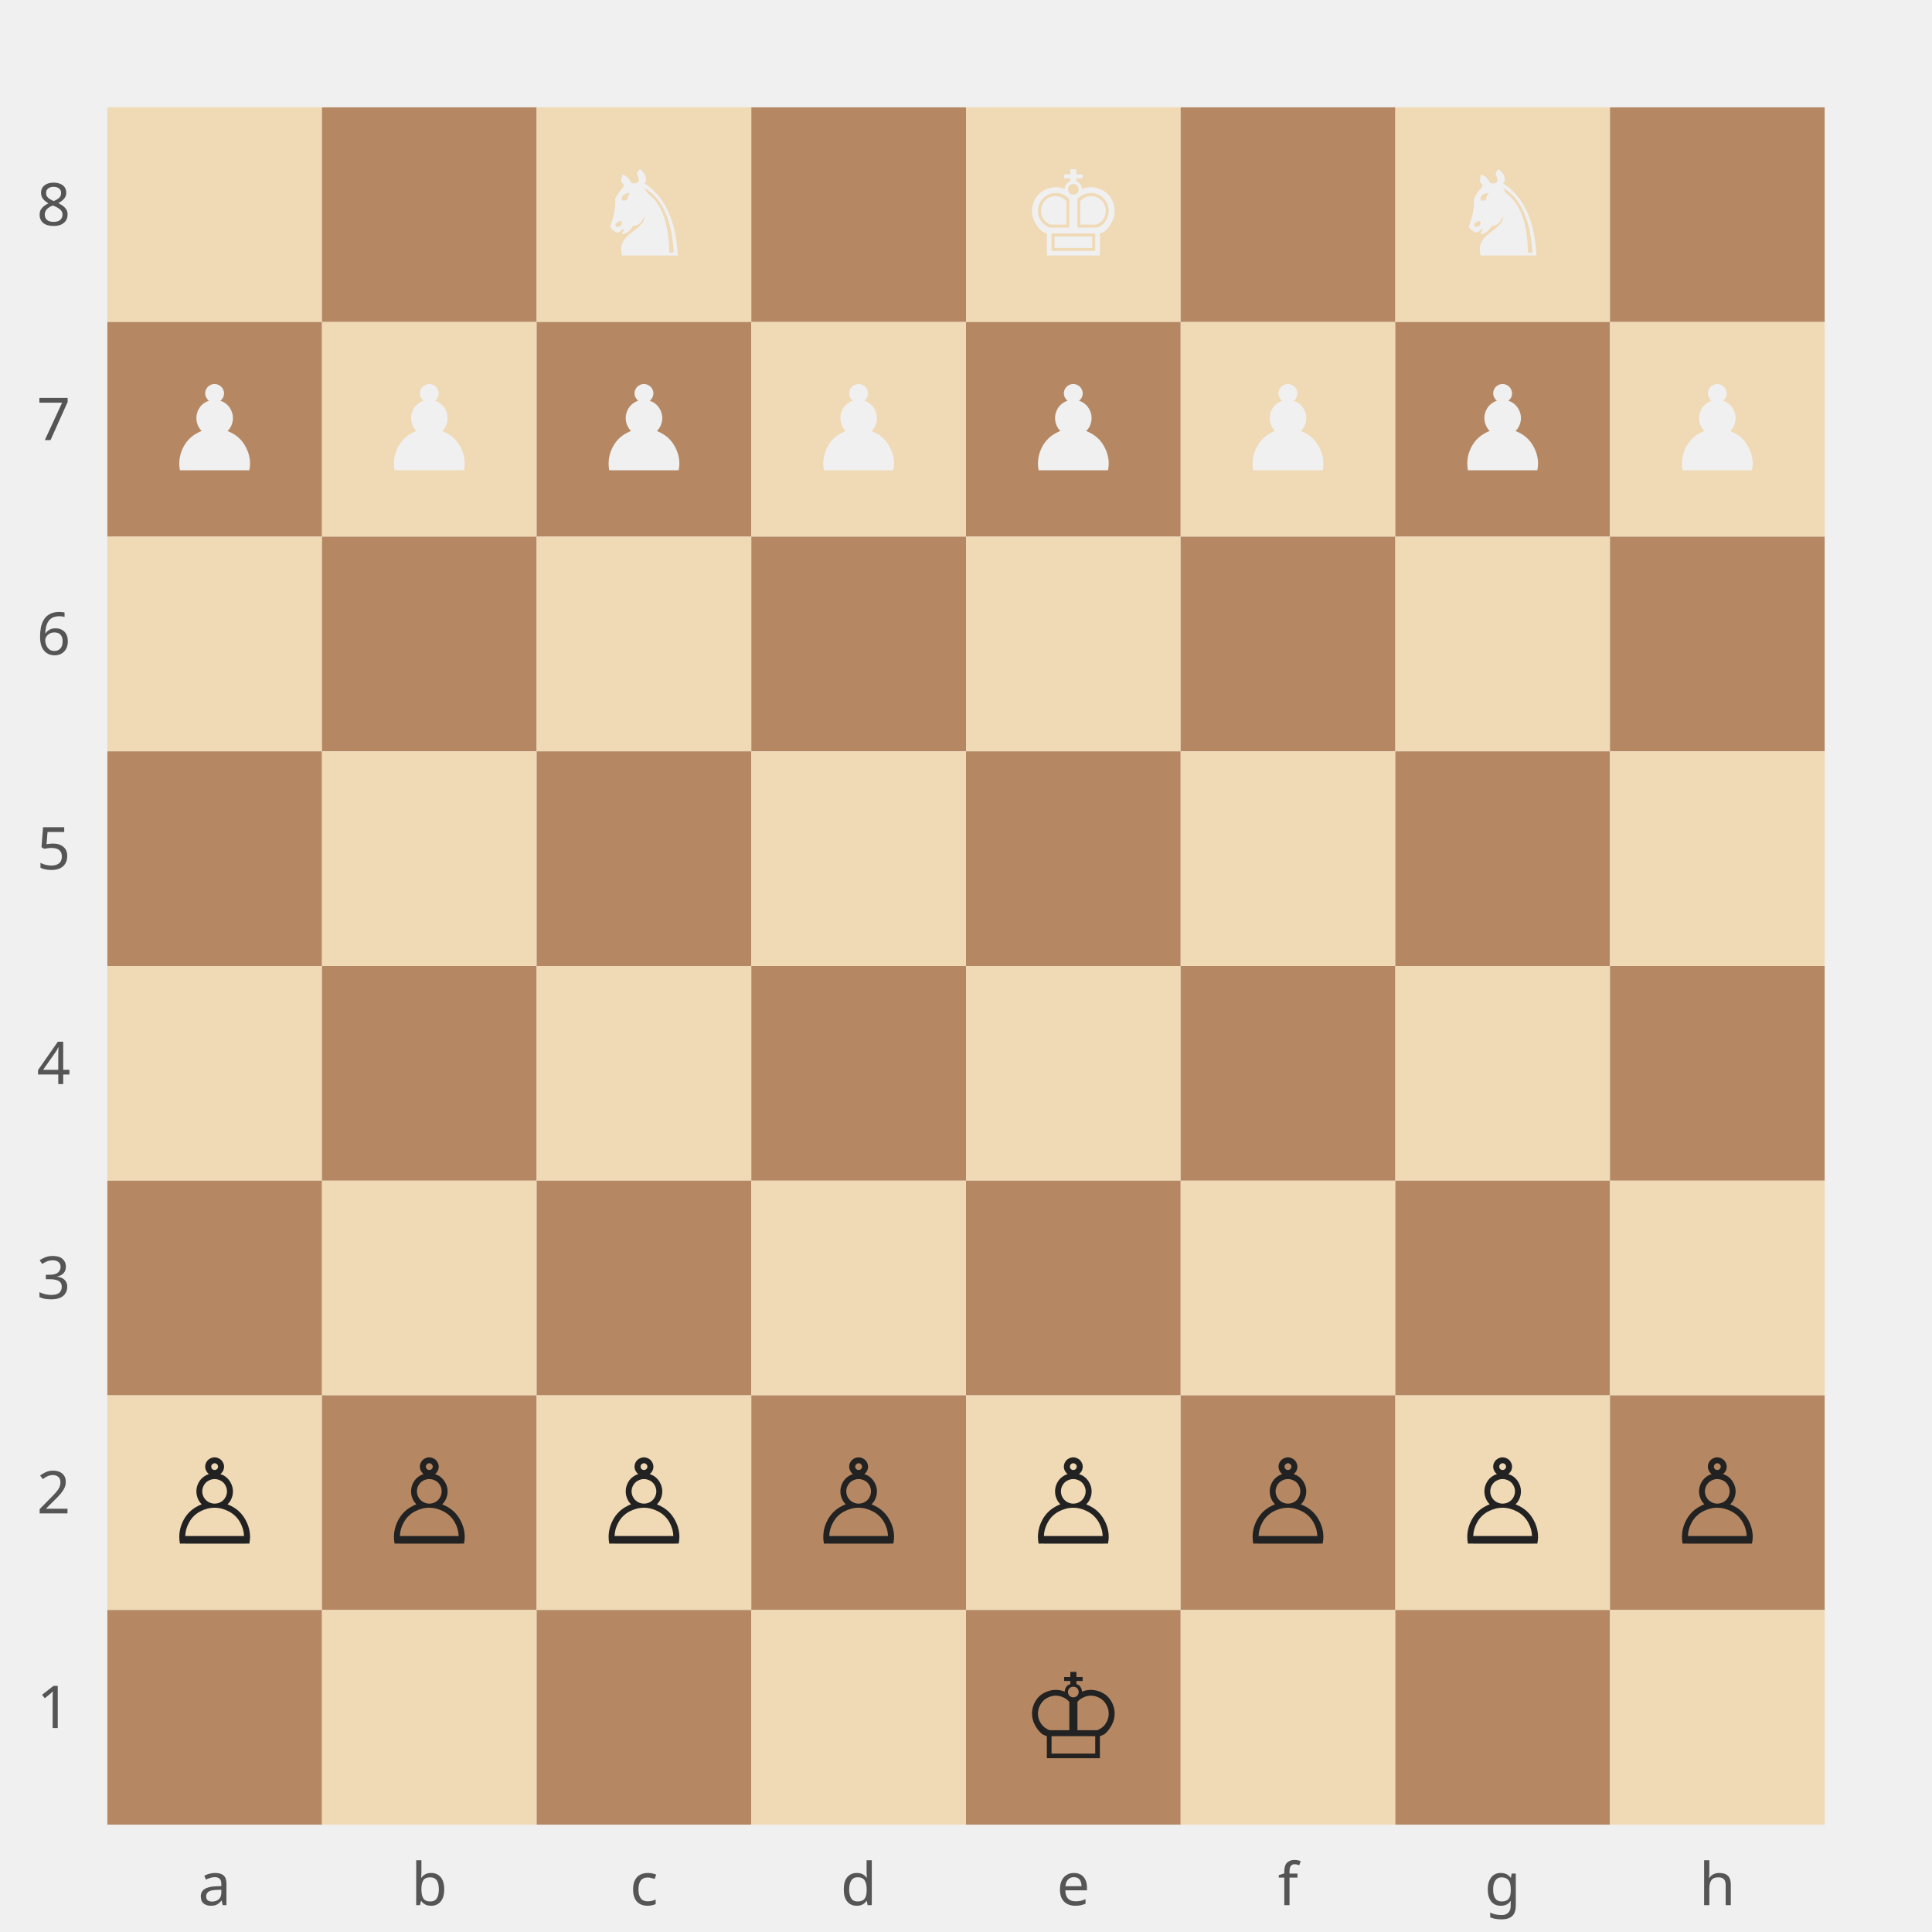
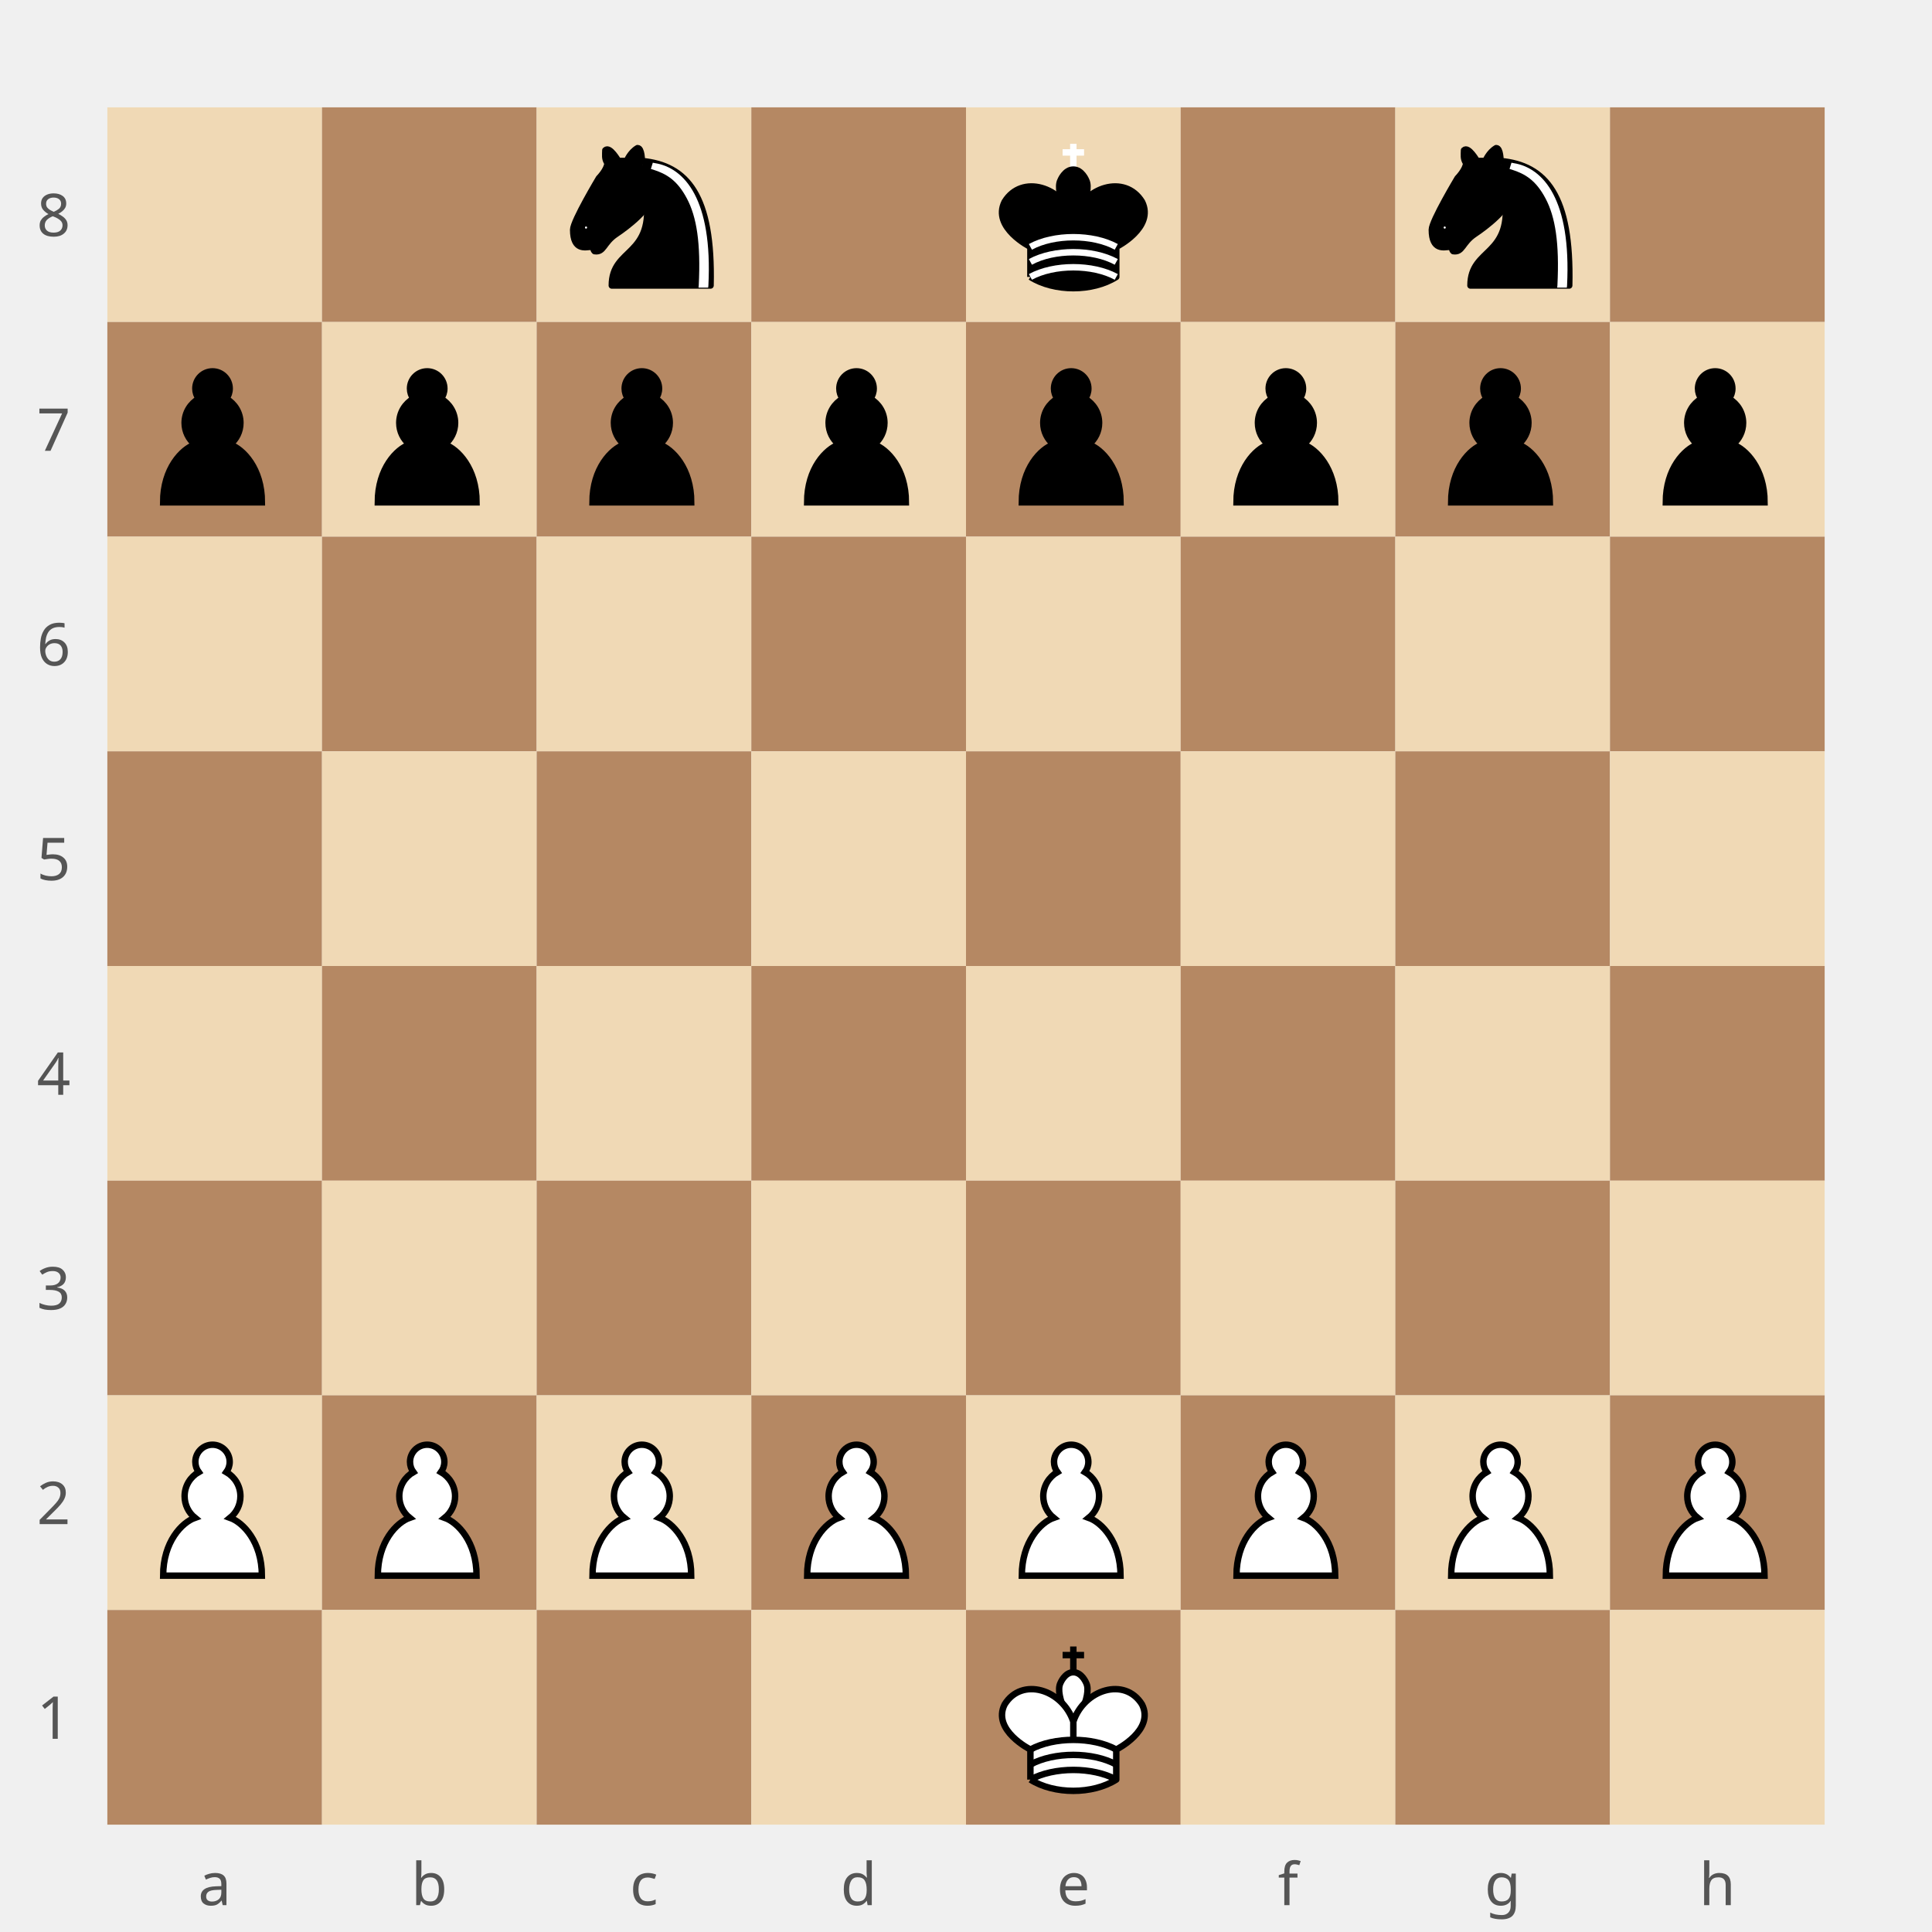
<svg xmlns="http://www.w3.org/2000/svg" viewBox="0 0 360 360" width="360" height="360">
+   <defs>
+     <symbol id="piece-n" viewBox="0 0 45 45">
+       <g style="fill:none;stroke:#000;stroke-width:1.5;stroke-linecap:round;stroke-linejoin:round">
+         <path d="M 22,10 C 32.5,11 38.5,18 38,39 L 15,39 C 15,30 25,32.5 23,18" style="fill:#000" />
+         <path d="M 24,18 C 24.38,20.91 18.45,25.37 16,27 C 13,29 13.18,31.34 11,31 C 9.958,30.06 12.41,27.96 11,28 C 10,28 11.19,29.23 10,30 C 9,30 5.997,31 6,26 C 6,24 12,14 12,14 C 12,14 13.89,12.1 14,10.5 C 13.27,9.506 13.5,8.5 13.5,7.5 C 14.5,6.5 16.5,10 16.5,10 L 18.5,10 C 18.5,10 19.28,8.008 21,7 C 22,7 22,10 22,10" style="fill:#000" />
+         <path d="M 9.5,25.5 A 0.5,0.5 0 1 1 8.5,25.5 A 0.5,0.5 0 1 1 9.5,25.5 z" style="fill:#fff" />
+         <path d="M 15,15.5 A 0.5,1.5 0 1 1 14,15.5 A 0.5,1.5 0 1 1 15,15.5 z" transform="matrix(0.866,0.5,-0.5,0.866,9.693,-5.173)" style="fill:#fff" />
+         <path d="M 24.55,10.4 L 24.1,11.85 L 24.6,12 C 27.75,13 30.25,14.49 32.5,18.75 C 34.75,23.01 35.75,29.06 35.25,39 L 35.2,39.5 L 37.45,39.5 L 37.5,39 C 38,28.94 36.62,22.15 34.25,17.66 C 31.88,13.17 28.46,11.02 25.06,10.5 L 24.55,10.4 z" style="fill:#fff;stroke:none" />
+       </g>
+     </symbol>
+     <symbol id="piece-k" viewBox="0 0 45 45">
+       <g style="fill:#000;stroke:#000;stroke-width:1.5;stroke-linejoin:round">
+         <path d="M 22.5,11.63 L 22.5,6" style="fill:none;stroke:#fff;stroke-linejoin:miter" />
+         <path d="M 20,8 L 25,8" style="fill:none;stroke:#fff;stroke-linejoin:miter" />
+         <path d="M 22.5,25 C 22.5,25 27,17.5 25.5,14.5 C 25.5,14.5 24.5,12 22.5,12 C 20.5,12 19.5,14.5 19.5,14.5 C 18,17.5 22.5,25 22.5,25" />
+         <path d="M 12.5,37 C 18,40.5 27,40.5 32.5,37 L 32.5,30 C 32.5,30 41.5,25.5 38.5,19.5 C 34.5,13 25,16 22.5,23.5 L 22.5,27 L 22.5,23.5 C 20,16 10.5,13 6.5,19.5 C 3.5,25.5 12.5,30 12.5,30 L 12.5,37" />
+         <path d="M 12.5,30 C 18,27 27,27 32.5,30" style="fill:none;stroke:#fff" />
+         <path d="M 12.5,33.5 C 18,30.5 27,30.5 32.5,33.5" style="fill:none;stroke:#fff" />
+         <path d="M 12.5,37 C 18,34 27,34 32.5,37" style="fill:none;stroke:#fff" />
+       </g>
+     </symbol>
+     <symbol id="piece-p" viewBox="0 0 45 45">
+       <path d="M 22,9 C 19.79,9 18,10.79 18,13 C 18,13.89 18.29,14.71 18.78,15.38 C 16.83,16.5 15.5,18.59 15.5,21 C 15.5,23.03 16.44,24.84 17.91,26.03 C 14.91,27.09 10.5,31.58 10.5,39.5 L 33.5,39.5 C 33.5,31.58 29.09,27.09 26.09,26.03 C 27.56,24.84 28.5,23.03 28.5,21 C 28.5,18.59 27.17,16.5 25.22,15.38 C 25.71,14.71 26,13.89 26,13 C 26,10.79 24.21,9 22,9 z" style="fill:#000;stroke:#000;stroke-width:1.5;stroke-linecap:round" />
+     </symbol>
+     <symbol id="piece-P" viewBox="0 0 45 45">
+       <path d="M 22,9 C 19.79,9 18,10.79 18,13 C 18,13.89 18.29,14.71 18.78,15.38 C 16.83,16.5 15.5,18.59 15.5,21 C 15.5,23.03 16.44,24.84 17.91,26.03 C 14.91,27.09 10.5,31.58 10.5,39.5 L 33.5,39.5 C 33.5,31.58 29.09,27.09 26.09,26.03 C 27.56,24.84 28.5,23.03 28.5,21 C 28.5,18.59 27.17,16.5 25.22,15.38 C 25.71,14.71 26,13.89 26,13 C 26,10.79 24.21,9 22,9 z" style="fill:#fff;stroke:#000;stroke-width:1.5;stroke-linecap:round" />
+     </symbol>
+     <symbol id="piece-K" viewBox="0 0 45 45">
+       <g style="fill:#fff;stroke:#000;stroke-width:1.5;stroke-linejoin:round">
+         <path d="M 22.5,11.63 L 22.5,6" style="fill:none;stroke-linejoin:miter" />
+         <path d="M 20,8 L 25,8" style="fill:none;stroke-linejoin:miter" />
+         <path d="M 22.5,25 C 22.5,25 27,17.5 25.5,14.5 C 25.5,14.5 24.5,12 22.5,12 C 20.5,12 19.5,14.5 19.5,14.5 C 18,17.5 22.5,25 22.5,25" />
+         <path d="M 12.5,37 C 18,40.5 27,40.5 32.5,37 L 32.5,30 C 32.5,30 41.5,25.5 38.5,19.5 C 34.5,13 25,16 22.5,23.5 L 22.5,27 L 22.5,23.5 C 20,16 10.5,13 6.5,19.5 C 3.5,25.5 12.5,30 12.5,30 L 12.5,37" />
+         <path d="M 12.5,30 C 18,27 27,27 32.5,30" />
+         <path d="M 12.5,33.5 C 18,30.5 27,30.5 32.5,33.5" />
+         <path d="M 12.5,37 C 18,34 27,34 32.5,37" />
+       </g>
+     </symbol>
+   </defs>
  <g id="board">
    <rect x="20" y="20" width="40" height="40" fill="#f0d9b5" />
    <rect x="60" y="20" width="40" height="40" fill="#b58863" />
    <rect x="100" y="20" width="40" height="40" fill="#f0d9b5" />
    <rect x="140" y="20" width="40" height="40" fill="#b58863" />
    <rect x="180" y="20" width="40" height="40" fill="#f0d9b5" />
    <rect x="220" y="20" width="40" height="40" fill="#b58863" />
    <rect x="260" y="20" width="40" height="40" fill="#f0d9b5" />
    <rect x="300" y="20" width="40" height="40" fill="#b58863" />
    <rect x="20" y="60" width="40" height="40" fill="#b58863" />
    <rect x="60" y="60" width="40" height="40" fill="#f0d9b5" />
    <rect x="100" y="60" width="40" height="40" fill="#b58863" />
    <rect x="140" y="60" width="40" height="40" fill="#f0d9b5" />
    <rect x="180" y="60" width="40" height="40" fill="#b58863" />
    <rect x="220" y="60" width="40" height="40" fill="#f0d9b5" />
    <rect x="260" y="60" width="40" height="40" fill="#b58863" />
    <rect x="300" y="60" width="40" height="40" fill="#f0d9b5" />
    <rect x="20" y="100" width="40" height="40" fill="#f0d9b5" />
    <rect x="60" y="100" width="40" height="40" fill="#b58863" />
    <rect x="100" y="100" width="40" height="40" fill="#f0d9b5" />
    <rect x="140" y="100" width="40" height="40" fill="#b58863" />
    <rect x="180" y="100" width="40" height="40" fill="#f0d9b5" />
    <rect x="220" y="100" width="40" height="40" fill="#b58863" />
    <rect x="260" y="100" width="40" height="40" fill="#f0d9b5" />
    <rect x="300" y="100" width="40" height="40" fill="#b58863" />
    <rect x="20" y="140" width="40" height="40" fill="#b58863" />
    <rect x="60" y="140" width="40" height="40" fill="#f0d9b5" />
    <rect x="100" y="140" width="40" height="40" fill="#b58863" />
    <rect x="140" y="140" width="40" height="40" fill="#f0d9b5" />
    <rect x="180" y="140" width="40" height="40" fill="#b58863" />
    <rect x="220" y="140" width="40" height="40" fill="#f0d9b5" />
    <rect x="260" y="140" width="40" height="40" fill="#b58863" />
    <rect x="300" y="140" width="40" height="40" fill="#f0d9b5" />
    <rect x="20" y="180" width="40" height="40" fill="#f0d9b5" />
    <rect x="60" y="180" width="40" height="40" fill="#b58863" />
    <rect x="100" y="180" width="40" height="40" fill="#f0d9b5" />
    <rect x="140" y="180" width="40" height="40" fill="#b58863" />
    <rect x="180" y="180" width="40" height="40" fill="#f0d9b5" />
    <rect x="220" y="180" width="40" height="40" fill="#b58863" />
    <rect x="260" y="180" width="40" height="40" fill="#f0d9b5" />
    <rect x="300" y="180" width="40" height="40" fill="#b58863" />
    <rect x="20" y="220" width="40" height="40" fill="#b58863" />
    <rect x="60" y="220" width="40" height="40" fill="#f0d9b5" />
    <rect x="100" y="220" width="40" height="40" fill="#b58863" />
    <rect x="140" y="220" width="40" height="40" fill="#f0d9b5" />
    <rect x="180" y="220" width="40" height="40" fill="#b58863" />
    <rect x="220" y="220" width="40" height="40" fill="#f0d9b5" />
    <rect x="260" y="220" width="40" height="40" fill="#b58863" />
    <rect x="300" y="220" width="40" height="40" fill="#f0d9b5" />
    <rect x="20" y="260" width="40" height="40" fill="#f0d9b5" />
    <rect x="60" y="260" width="40" height="40" fill="#b58863" />
    <rect x="100" y="260" width="40" height="40" fill="#f0d9b5" />
    <rect x="140" y="260" width="40" height="40" fill="#b58863" />
    <rect x="180" y="260" width="40" height="40" fill="#f0d9b5" />
    <rect x="220" y="260" width="40" height="40" fill="#b58863" />
    <rect x="260" y="260" width="40" height="40" fill="#f0d9b5" />
    <rect x="300" y="260" width="40" height="40" fill="#b58863" />
    <rect x="20" y="300" width="40" height="40" fill="#b58863" />
    <rect x="60" y="300" width="40" height="40" fill="#f0d9b5" />
    <rect x="100" y="300" width="40" height="40" fill="#b58863" />
    <rect x="140" y="300" width="40" height="40" fill="#f0d9b5" />
    <rect x="180" y="300" width="40" height="40" fill="#b58863" />
    <rect x="220" y="300" width="40" height="40" fill="#f0d9b5" />
    <rect x="260" y="300" width="40" height="40" fill="#b58863" />
    <rect x="300" y="300" width="40" height="40" fill="#f0d9b5" />
  </g>
-   <g font-family="sans-serif" font-size="22" text-anchor="middle" dominant-baseline="central">
-     <text x="120" y="40" fill="#f0f0f0">♞</text>
-     <text x="200" y="40" fill="#f0f0f0">♚</text>
-     <text x="280" y="40" fill="#f0f0f0">♞</text>
-     <text x="40" y="80" fill="#f0f0f0">♟</text>
-     <text x="80" y="80" fill="#f0f0f0">♟</text>
-     <text x="120" y="80" fill="#f0f0f0">♟</text>
-     <text x="160" y="80" fill="#f0f0f0">♟</text>
-     <text x="200" y="80" fill="#f0f0f0">♟</text>
-     <text x="240" y="80" fill="#f0f0f0">♟</text>
-     <text x="280" y="80" fill="#f0f0f0">♟</text>
-     <text x="320" y="80" fill="#f0f0f0">♟</text>
-     <text x="40" y="280" fill="#222">♙</text>
-     <text x="80" y="280" fill="#222">♙</text>
-     <text x="120" y="280" fill="#222">♙</text>
-     <text x="160" y="280" fill="#222">♙</text>
-     <text x="200" y="280" fill="#222">♙</text>
-     <text x="240" y="280" fill="#222">♙</text>
-     <text x="280" y="280" fill="#222">♙</text>
-     <text x="320" y="280" fill="#222">♙</text>
-     <text x="200" y="320" fill="#222">♔</text>
+   <g id="pieces">
+     <use href="#piece-n" x="102" y="22" width="36" height="36" />
+     <use href="#piece-k" x="182" y="22" width="36" height="36" />
+     <use href="#piece-n" x="262" y="22" width="36" height="36" />
+     <use href="#piece-p" x="22" y="62" width="36" height="36" />
+     <use href="#piece-p" x="62" y="62" width="36" height="36" />
+     <use href="#piece-p" x="102" y="62" width="36" height="36" />
+     <use href="#piece-p" x="142" y="62" width="36" height="36" />
+     <use href="#piece-p" x="182" y="62" width="36" height="36" />
+     <use href="#piece-p" x="222" y="62" width="36" height="36" />
+     <use href="#piece-p" x="262" y="62" width="36" height="36" />
+     <use href="#piece-p" x="302" y="62" width="36" height="36" />
+     <use href="#piece-P" x="22" y="262" width="36" height="36" />
+     <use href="#piece-P" x="62" y="262" width="36" height="36" />
+     <use href="#piece-P" x="102" y="262" width="36" height="36" />
+     <use href="#piece-P" x="142" y="262" width="36" height="36" />
+     <use href="#piece-P" x="182" y="262" width="36" height="36" />
+     <use href="#piece-P" x="222" y="262" width="36" height="36" />
+     <use href="#piece-P" x="262" y="262" width="36" height="36" />
+     <use href="#piece-P" x="302" y="262" width="36" height="36" />
+     <use href="#piece-K" x="182" y="302" width="36" height="36" />
  </g>
  <g font-family="sans-serif" font-size="11" text-anchor="middle" fill="#555">
    <text x="40" y="355">a</text>
    <text x="80" y="355">b</text>
    <text x="120" y="355">c</text>
    <text x="160" y="355">d</text>
    <text x="200" y="355">e</text>
    <text x="240" y="355">f</text>
    <text x="280" y="355">g</text>
    <text x="320" y="355">h</text>
  </g>
  <g font-family="sans-serif" font-size="11" text-anchor="middle" fill="#555">
-     <text x="10" y="42">8</text>
-     <text x="10" y="82">7</text>
-     <text x="10" y="122">6</text>
-     <text x="10" y="162">5</text>
-     <text x="10" y="202">4</text>
-     <text x="10" y="242">3</text>
-     <text x="10" y="282">2</text>
-     <text x="10" y="322">1</text>
+     <text x="10" y="44">8</text>
+     <text x="10" y="84">7</text>
+     <text x="10" y="124">6</text>
+     <text x="10" y="164">5</text>
+     <text x="10" y="204">4</text>
+     <text x="10" y="244">3</text>
+     <text x="10" y="284">2</text>
+     <text x="10" y="324">1</text>
  </g>
</svg>
